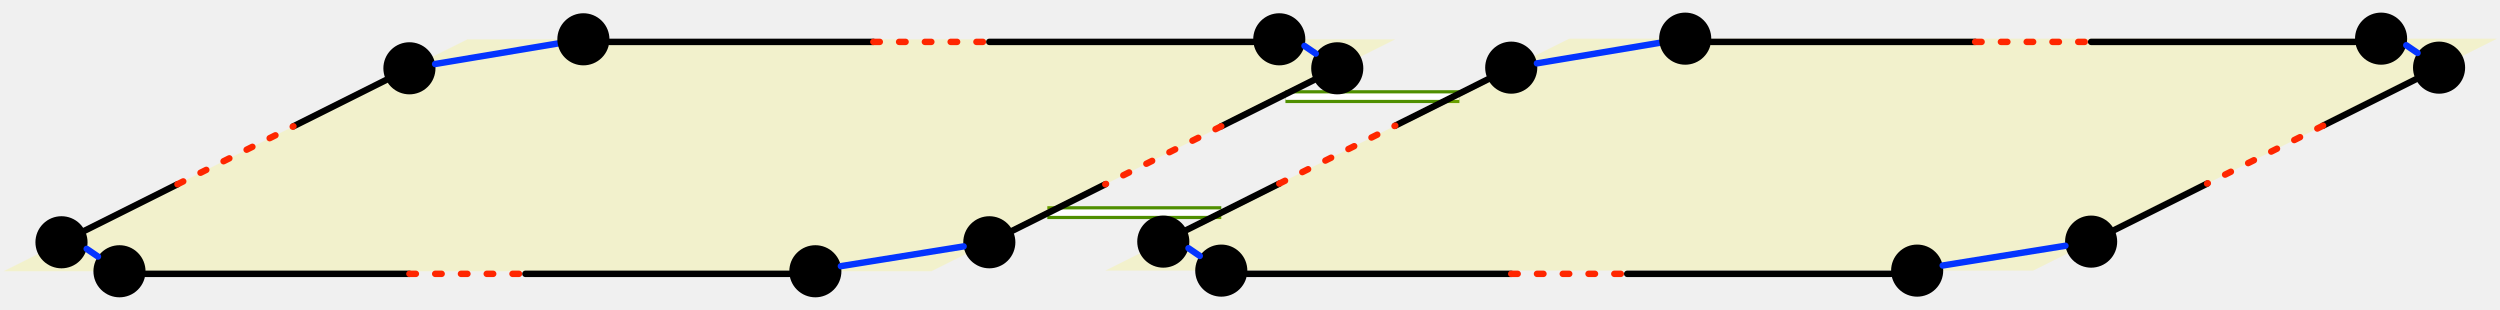
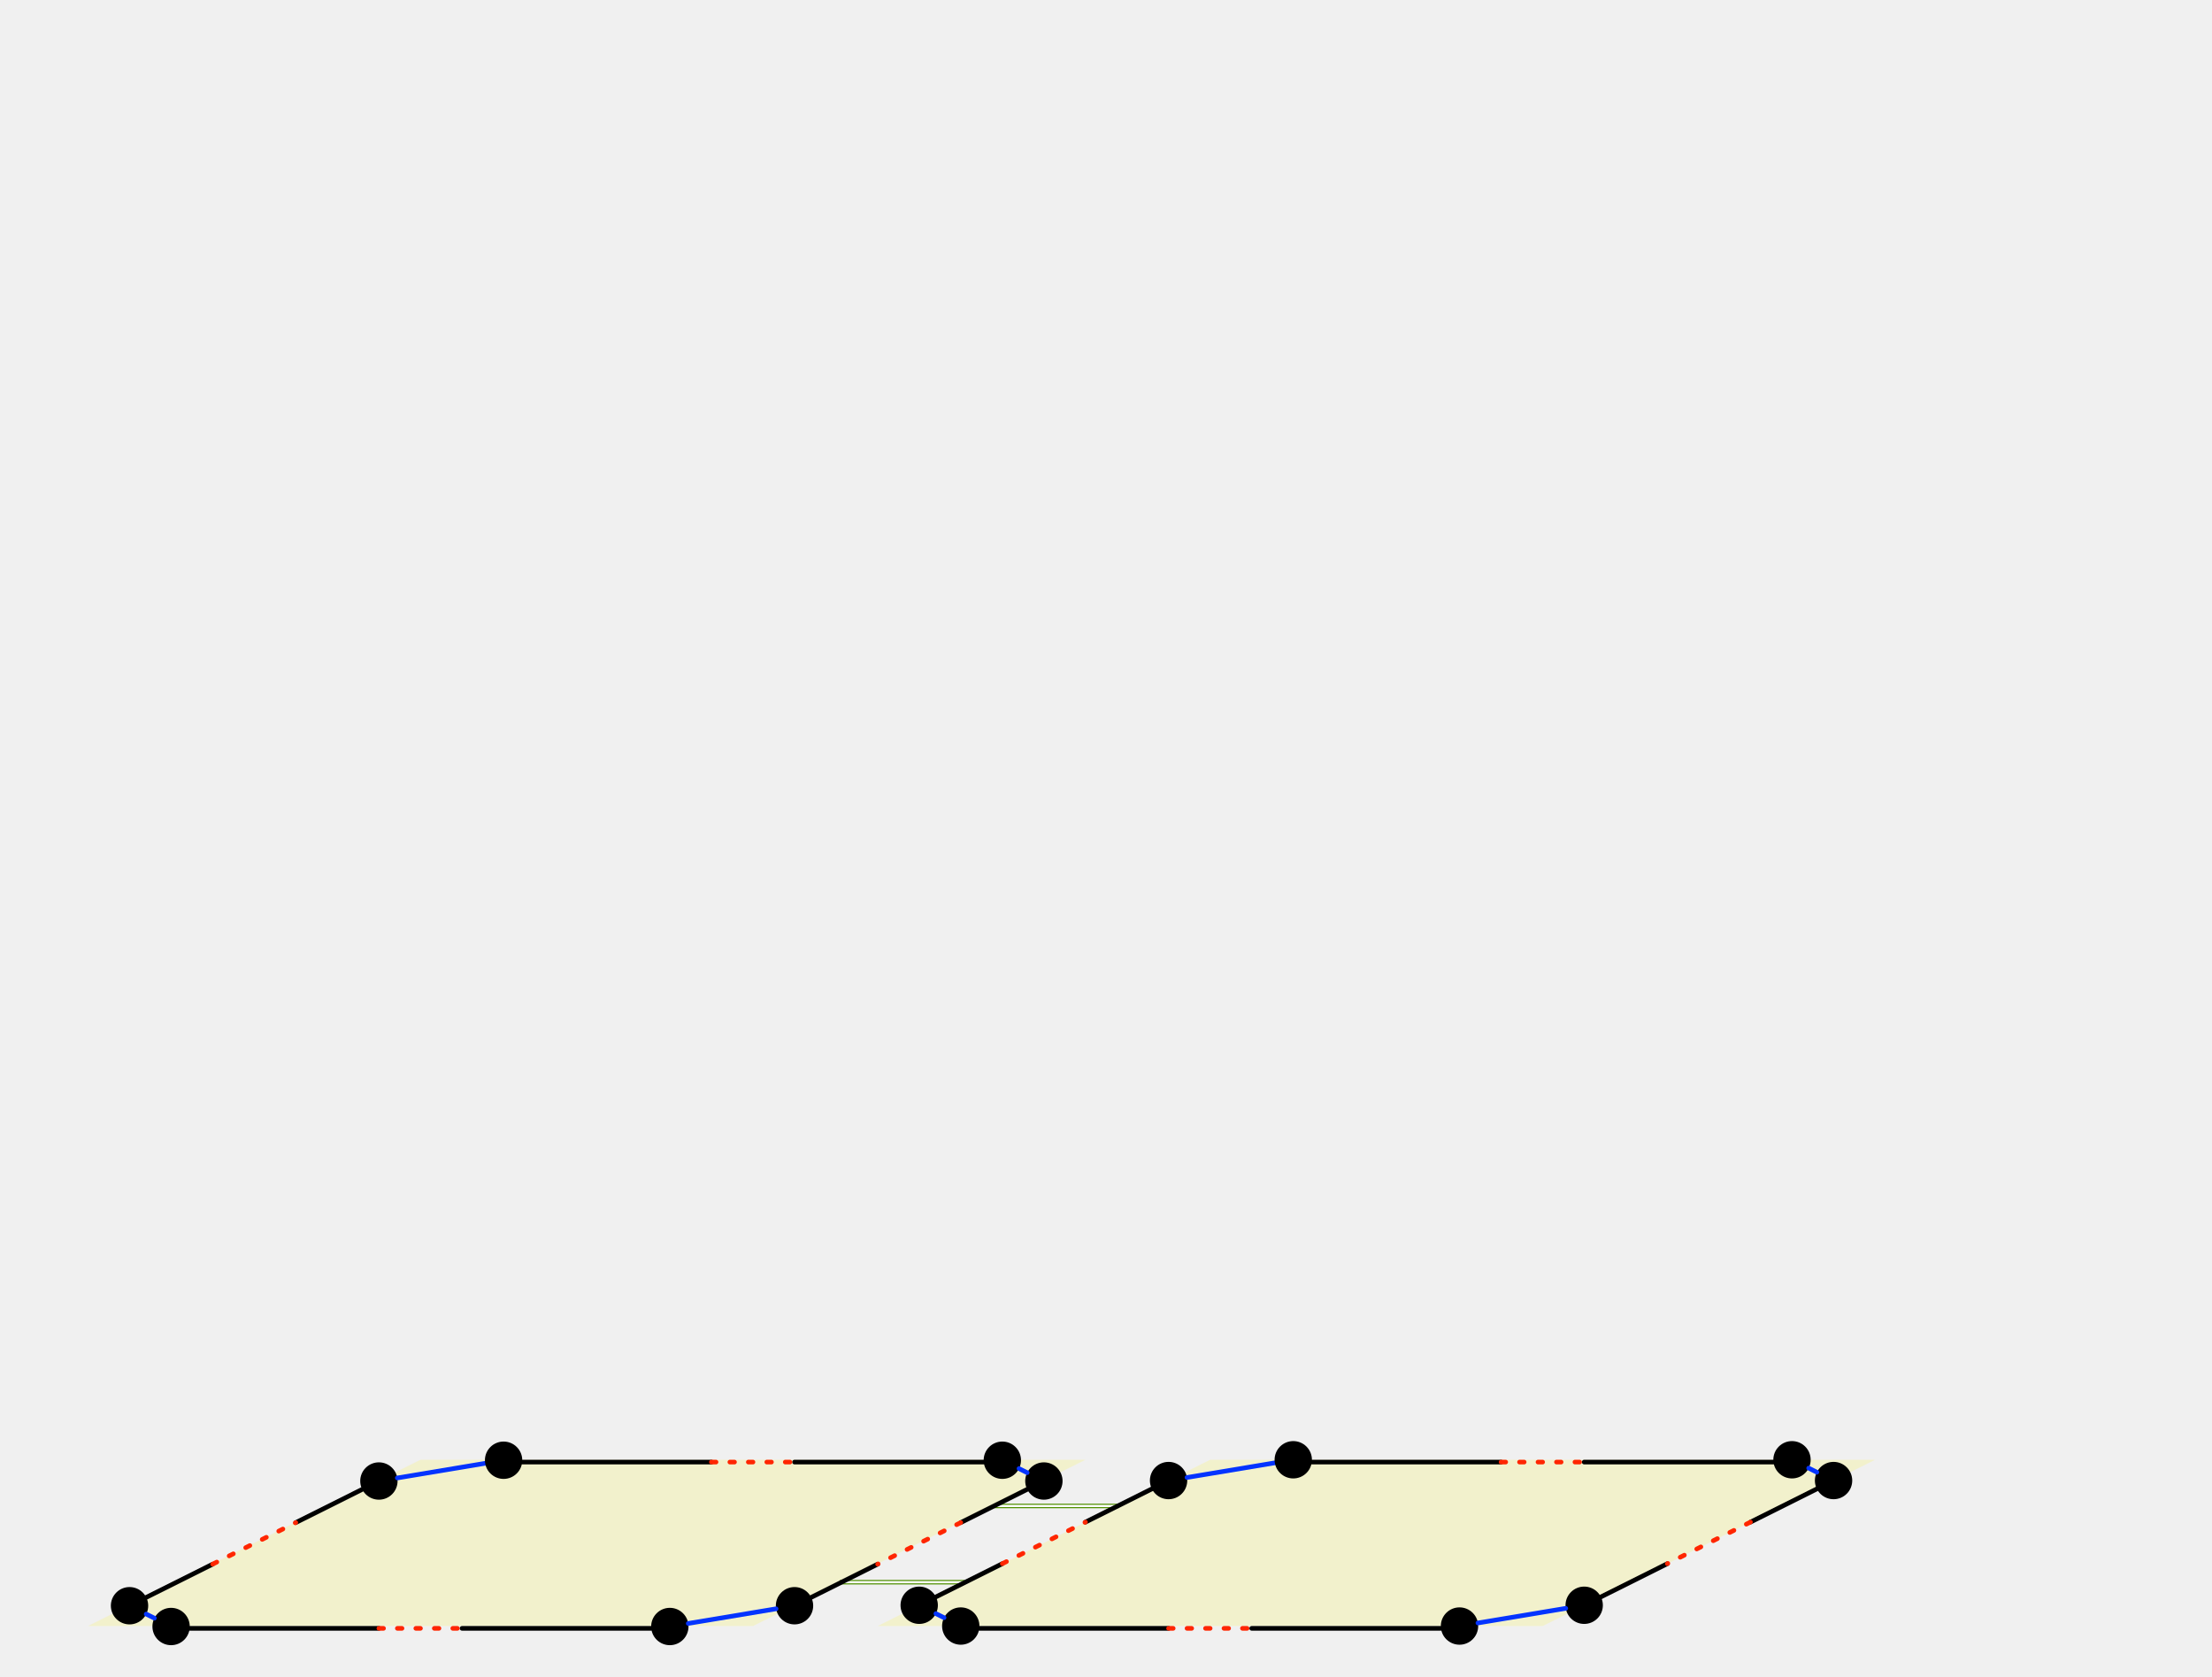
- <svg xmlns="http://www.w3.org/2000/svg" width="100%" height="100%" viewBox="0 0 388 48" version="1.1" xml:space="preserve" style="fill-rule:evenodd;clip-rule:evenodd;stroke-linejoin:round;stroke-miterlimit:10;">
-   <path d="M162.543,33L189.543,33" style="fill:none;stroke-width:2px;stroke:rgb(79,143,0);" />
-   <path d="M162.543,33L189.543,33" style="fill:none;stroke-width:1px;stroke:white;" />
-   <path d="M226.5,15L199.5,15" style="fill:none;stroke-width:2px;stroke:rgb(79,143,0);" />
-   <path d="M226.5,15L199.5,15" style="fill:none;stroke-width:1px;stroke:white;" />
-   <path d="M0.543,42.101L144.543,42.101L216.543,6.101L72.543,6.101L0.543,42.101Z" style="fill:rgb(255,251,0);fill-opacity:0.149;fill-rule:nonzero;" />
-   <path d="M21.049,44.606C19.665,45.99 17.422,45.99 16.038,44.606C14.654,43.222 14.654,40.979 16.038,39.595C17.422,38.211 19.665,38.211 21.049,39.595C22.433,40.979 22.433,43.222 21.049,44.606" style="fill:black;fill-rule:nonzero;stroke-width:1px;stroke-linecap:round;stroke:black;" />
-   <path d="M13.161,35.792L27.543,28.601" style="fill:none;stroke-width:1px;stroke-linecap:round;stroke:black;" />
-   <path d="M129.049,44.606C127.665,45.99 125.422,45.99 124.038,44.606C122.654,43.222 122.654,40.979 124.038,39.595C125.422,38.211 127.665,38.211 129.049,39.595C130.433,40.979 130.433,43.222 129.049,44.606" style="fill:black;fill-rule:nonzero;stroke-width:1px;stroke-linecap:round;stroke:black;" />
-   <path d="M66.049,13.106C64.665,14.49 62.422,14.49 61.038,13.106C59.654,11.722 59.654,9.479 61.038,8.095C62.422,6.711 64.665,6.711 66.049,8.095C67.433,9.479 67.433,11.722 66.049,13.106" style="fill:black;fill-rule:nonzero;stroke-width:1px;stroke-linecap:round;stroke:black;" />
-   <path d="M45.543,19.601L59.926,12.409" style="fill:none;stroke-width:1px;stroke-linecap:round;stroke:black;" />
-   <path d="M189.543,19.601L203.926,12.409" style="fill:none;stroke-width:1px;stroke-linecap:round;stroke:black;" />
-   <path d="M157.161,35.792L171.543,28.601" style="fill:none;stroke-width:1px;stroke-linecap:round;stroke:black;" />
-   <path d="M63.543,42.5L22.587,42.5" style="fill:none;stroke-width:1px;stroke-linecap:round;stroke:black;" />
-   <path d="M122.5,42.5L81.543,42.5" style="fill:none;stroke-width:1px;stroke-linecap:round;stroke:black;" />
-   <path d="M210.049,13.106C208.665,14.49 206.422,14.49 205.038,13.106C203.654,11.722 203.654,9.479 205.038,8.095C206.422,6.711 208.665,6.711 210.049,8.095C211.433,9.479 211.433,11.722 210.049,13.106" style="fill:black;fill-rule:nonzero;stroke-width:1px;stroke-linecap:round;stroke:black;" />
-   <path d="M156.049,40.106C154.665,41.49 152.422,41.49 151.038,40.106C149.654,38.722 149.654,36.479 151.038,35.095C152.422,33.711 154.665,33.711 156.049,35.095C157.433,36.479 157.433,38.722 156.049,40.106" style="fill:black;fill-rule:nonzero;stroke-width:1px;stroke-linecap:round;stroke:black;" />
-   <path d="M12.049,40.106C10.665,41.49 8.422,41.49 7.038,40.106C5.654,38.722 5.654,36.479 7.038,35.095C8.422,33.711 10.665,33.711 12.049,35.095C13.433,36.479 13.433,38.722 12.049,40.106" style="fill:black;fill-rule:nonzero;stroke-width:1px;stroke-linecap:round;stroke:black;" />
-   <path d="M189.543,19.601L171.543,28.601" style="fill:none;stroke-width:1px;stroke-linecap:round;stroke-dasharray:1,3;stroke:rgb(255,38,0);" />
-   <path d="M63.543,42.5L81.543,42.5" style="fill:none;stroke-width:1px;stroke-linecap:round;stroke-dasharray:1,3;stroke:rgb(255,38,0);" />
-   <path d="M27.543,28.601L45.543,19.601" style="fill:none;stroke-width:1px;stroke-linecap:round;stroke-dasharray:1,3;stroke:rgb(255,38,0);" />
-   <path d="M149.551,38.243L130.508,41.307" style="fill:none;stroke-width:1px;stroke-linecap:round;stroke:rgb(4,52,255);" />
-   <path d="M15.205,39.818L13.456,38.623" style="fill:none;stroke-width:1px;stroke-linecap:round;stroke:rgb(4,52,255);" />
-   <path d="M67.531,9.933L86.552,6.75" style="fill:none;stroke-width:1px;stroke-linecap:round;stroke:rgb(4,52,255);" />
-   <path d="M93.049,8.606C91.665,9.99 89.422,9.99 88.038,8.606C86.654,7.222 86.654,4.979 88.038,3.595C89.422,2.211 91.665,2.211 93.049,3.595C94.433,4.979 94.433,7.222 93.049,8.606" style="fill:black;fill-rule:nonzero;stroke-width:1px;stroke-linecap:round;stroke:black;" />
-   <path d="M201.049,8.606C199.665,9.99 197.422,9.99 196.038,8.606C194.654,7.222 194.654,4.979 196.038,3.595C197.422,2.211 199.665,2.211 201.049,3.595C202.433,4.979 202.433,7.222 201.049,8.606" style="fill:black;fill-rule:nonzero;stroke-width:1px;stroke-linecap:round;stroke:black;" />
-   <path d="M204.205,8.318L202.456,7.123" style="fill:none;stroke-width:1px;stroke-linecap:round;stroke:rgb(4,52,255);" />
-   <path d="M135.543,6.5L94.587,6.5" style="fill:none;stroke-width:1px;stroke-linecap:round;stroke:black;" />
-   <path d="M194.5,6.5L153.543,6.5" style="fill:none;stroke-width:1px;stroke-linecap:round;stroke:black;" />
-   <path d="M135.543,6.5L153.543,6.5" style="fill:none;stroke-width:1px;stroke-linecap:round;stroke-dasharray:1,3;stroke:rgb(255,38,0);" />
-   <path d="M171.543,42L315.543,42L387.543,6L243.543,6L171.543,42Z" style="fill:rgb(255,251,0);fill-opacity:0.149;fill-rule:nonzero;" />
-   <path d="M192.049,44.505C190.665,45.889 188.422,45.889 187.038,44.505C185.654,43.122 185.654,40.878 187.038,39.495C188.422,38.111 190.665,38.111 192.049,39.495C193.433,40.878 193.433,43.122 192.049,44.505" style="fill:black;fill-rule:nonzero;stroke-width:1px;stroke-linecap:round;stroke:black;" />
-   <path d="M184.161,35.691L198.543,28.5" style="fill:none;stroke-width:1px;stroke-linecap:round;stroke:black;" />
-   <path d="M300.049,44.505C298.665,45.889 296.422,45.889 295.038,44.505C293.654,43.122 293.654,40.878 295.038,39.495C296.422,38.111 298.665,38.111 300.049,39.495C301.433,40.878 301.433,43.122 300.049,44.505" style="fill:black;fill-rule:nonzero;stroke-width:1px;stroke-linecap:round;stroke:black;" />
-   <path d="M237.049,13.005C235.665,14.389 233.422,14.389 232.038,13.005C230.654,11.622 230.654,9.378 232.038,7.995C233.422,6.611 235.665,6.611 237.049,7.995C238.433,9.378 238.433,11.622 237.049,13.005" style="fill:black;fill-rule:nonzero;stroke-width:1px;stroke-linecap:round;stroke:black;" />
-   <path d="M216.543,19.5L230.926,12.309" style="fill:none;stroke-width:1px;stroke-linecap:round;stroke:black;" />
-   <path d="M360.543,19.5L374.926,12.309" style="fill:none;stroke-width:1px;stroke-linecap:round;stroke:black;" />
-   <path d="M328.161,35.691L342.543,28.5" style="fill:none;stroke-width:1px;stroke-linecap:round;stroke:black;" />
-   <path d="M234.543,42.5L193.587,42.5" style="fill:none;stroke-width:1px;stroke-linecap:round;stroke:black;" />
-   <path d="M293.5,42.5L252.543,42.5" style="fill:none;stroke-width:1px;stroke-linecap:round;stroke:black;" />
-   <path d="M381.049,13.005C379.665,14.389 377.422,14.389 376.038,13.005C374.654,11.622 374.654,9.378 376.038,7.995C377.422,6.611 379.665,6.611 381.049,7.995C382.433,9.378 382.433,11.622 381.049,13.005" style="fill:black;fill-rule:nonzero;stroke-width:1px;stroke-linecap:round;stroke:black;" />
-   <path d="M327.049,40.005C325.665,41.389 323.422,41.389 322.038,40.005C320.654,38.622 320.654,36.378 322.038,34.995C323.422,33.611 325.665,33.611 327.049,34.995C328.433,36.378 328.433,38.622 327.049,40.005" style="fill:black;fill-rule:nonzero;stroke-width:1px;stroke-linecap:round;stroke:black;" />
-   <path d="M183.049,40.005C181.665,41.389 179.422,41.389 178.038,40.005C176.654,38.622 176.654,36.378 178.038,34.995C179.422,33.611 181.665,33.611 183.049,34.995C184.433,36.378 184.433,38.622 183.049,40.005" style="fill:black;fill-rule:nonzero;stroke-width:1px;stroke-linecap:round;stroke:black;" />
-   <path d="M360.543,19.5L342.543,28.5" style="fill:none;stroke-width:1px;stroke-linecap:round;stroke-dasharray:1,3;stroke:rgb(255,38,0);" />
-   <path d="M234.543,42.5L252.543,42.5" style="fill:none;stroke-width:1px;stroke-linecap:round;stroke-dasharray:1,3;stroke:rgb(255,38,0);" />
-   <path d="M198.543,28.5L216.543,19.5" style="fill:none;stroke-width:1px;stroke-linecap:round;stroke-dasharray:1,3;stroke:rgb(255,38,0);" />
-   <path d="M320.551,38.142L301.508,41.206" style="fill:none;stroke-width:1px;stroke-linecap:round;stroke:rgb(4,52,255);" />
-   <path d="M186.205,39.718L184.456,38.522" style="fill:none;stroke-width:1px;stroke-linecap:round;stroke:rgb(4,52,255);" />
-   <path d="M238.531,9.832L257.552,6.649" style="fill:none;stroke-width:1px;stroke-linecap:round;stroke:rgb(4,52,255);" />
-   <path d="M264.049,8.505C262.665,9.889 260.422,9.889 259.038,8.505C257.654,7.122 257.654,4.878 259.038,3.495C260.422,2.111 262.665,2.111 264.049,3.495C265.433,4.878 265.433,7.122 264.049,8.505" style="fill:black;fill-rule:nonzero;stroke-width:1px;stroke-linecap:round;stroke:black;" />
-   <path d="M372.049,8.505C370.665,9.889 368.422,9.889 367.038,8.505C365.654,7.122 365.654,4.878 367.038,3.495C368.422,2.111 370.665,2.111 372.049,3.495C373.433,4.878 373.433,7.122 372.049,8.505" style="fill:black;fill-rule:nonzero;stroke-width:1px;stroke-linecap:round;stroke:black;" />
-   <path d="M375.205,8.218L373.456,7.022" style="fill:none;stroke-width:1px;stroke-linecap:round;stroke:rgb(4,52,255);" />
+ <svg xmlns="http://www.w3.org/2000/svg" width="100%" height="100%" viewBox="0 0 479 363" version="1.1" xml:space="preserve" style="fill-rule:evenodd;clip-rule:evenodd;stroke-linejoin:round;stroke-miterlimit:10;">
  <g id="Trimado">
-     <path d="M306.543,6.5L265.587,6.5" style="fill:none;stroke-width:1px;stroke-linecap:round;stroke:black;" />
-     <path d="M365.5,6.5L324.543,6.5" style="fill:none;stroke-width:1px;stroke-linecap:round;stroke:black;" />
-     <path d="M306.543,6.5L324.543,6.5" style="fill:none;stroke-width:1px;stroke-linecap:round;stroke-dasharray:1,3;stroke:rgb(255,38,0);" />
+     <g transform="matrix(2.72359,0,0,1,207.07,322.055)">
+       <path d="M12.913,4L3,4" style="fill:none;stroke-width:0.97px;stroke:rgb(79,143,0);" />
+     </g>
+     <g transform="matrix(2.72359,0,0,1,207.07,322.055)">
+       <g>
+         <path d="M12.913,4L3,4" style="fill:none;stroke-width:0.49px;stroke:white;" />
+       </g>
+     </g>
+   </g>
+   <g id="Trimado1" transform="matrix(1,0,0,1,-33.3753,16.5001)">
+     <g transform="matrix(2.72359,0,0,1,207.07,322.055)">
+       <path d="M12.913,4L3,4" style="fill:none;stroke-width:0.97px;stroke:rgb(79,143,0);" />
+     </g>
+     <g transform="matrix(2.72359,0,0,1,207.07,322.055)">
+       <g>
+         <path d="M12.913,4L3,4" style="fill:none;stroke-width:0.49px;stroke:white;" />
+       </g>
+     </g>
+   </g>
+   <g transform="matrix(1,0,0,1,4.04988,4.04988)">
+     <path d="M15,348L159,348L231,312L87,312L15,348Z" style="fill:rgb(255,251,0);fill-opacity:0.149;fill-rule:nonzero;" />
+   </g>
+   <g transform="matrix(1,0,0,1,4.04988,4.04988)">
+     <path d="M35.505,350.606C34.122,351.99 31.878,351.99 30.495,350.606C29.111,349.222 29.111,346.979 30.495,345.595C31.878,344.211 34.122,344.211 35.505,345.595C36.889,346.979 36.889,349.222 35.505,350.606" style="fill:black;fill-rule:nonzero;stroke-width:1px;stroke-linecap:round;stroke:black;" />
+   </g>
+   <g transform="matrix(1,0,0,1,4.04988,4.04988)">
+     <path d="M27.617,341.792L42,334.601" style="fill:none;stroke-width:1px;stroke-linecap:round;stroke:black;" />
+   </g>
+   <g transform="matrix(1,0,0,1,4.04988,4.04988)">
+     <path d="M143.505,350.606C142.122,351.99 139.878,351.99 138.495,350.606C137.111,349.222 137.111,346.979 138.495,345.595C139.878,344.211 142.122,344.211 143.505,345.595C144.889,346.979 144.889,349.222 143.505,350.606" style="fill:black;fill-rule:nonzero;stroke-width:1px;stroke-linecap:round;stroke:black;" />
+   </g>
+   <g transform="matrix(1,0,0,1,4.04988,4.04988)">
+     <path d="M80.505,319.106C79.122,320.49 76.878,320.49 75.495,319.106C74.111,317.722 74.111,315.479 75.495,314.095C76.878,312.711 79.122,312.711 80.505,314.095C81.889,315.479 81.889,317.722 80.505,319.106" style="fill:black;fill-rule:nonzero;stroke-width:1px;stroke-linecap:round;stroke:black;" />
+   </g>
+   <g transform="matrix(1,0,0,1,4.04988,4.04988)">
+     <path d="M60,325.601L74.383,318.409" style="fill:none;stroke-width:1px;stroke-linecap:round;stroke:black;" />
+   </g>
+   <g transform="matrix(1,0,0,1,4.04988,4.04988)">
+     <path d="M204,325.601L218.383,318.409" style="fill:none;stroke-width:1px;stroke-linecap:round;stroke:black;" />
+   </g>
+   <g transform="matrix(1,0,0,1,4.04988,4.04988)">
+     <path d="M171.617,341.792L186,334.601" style="fill:none;stroke-width:1px;stroke-linecap:round;stroke:black;" />
+   </g>
+   <g transform="matrix(1,0,0,1,4.04988,4.04988)">
+     <path d="M78,348.5L37.043,348.5" style="fill:none;stroke-width:1px;stroke-linecap:round;stroke:black;" />
+   </g>
+   <g transform="matrix(1,0,0,1,4.04988,4.04988)">
+     <path d="M136.957,348.5L96,348.5" style="fill:none;stroke-width:1px;stroke-linecap:round;stroke:black;" />
+   </g>
+   <g transform="matrix(1,0,0,1,4.04988,4.04988)">
+     <path d="M224.505,319.106C223.122,320.49 220.878,320.49 219.495,319.106C218.111,317.722 218.111,315.479 219.495,314.095C220.878,312.711 223.122,312.711 224.505,314.095C225.889,315.479 225.889,317.722 224.505,319.106" style="fill:black;fill-rule:nonzero;stroke-width:1px;stroke-linecap:round;stroke:black;" />
+   </g>
+   <g transform="matrix(1,0,0,1,4.04988,4.04988)">
+     <path d="M170.505,346.106C169.122,347.49 166.878,347.49 165.495,346.106C164.111,344.722 164.111,342.479 165.495,341.095C166.878,339.711 169.122,339.711 170.505,341.095C171.889,342.479 171.889,344.722 170.505,346.106" style="fill:black;fill-rule:nonzero;stroke-width:1px;stroke-linecap:round;stroke:black;" />
+   </g>
+   <g transform="matrix(1,0,0,1,4.04988,4.04988)">
+     <path d="M26.505,346.106C25.122,347.49 22.878,347.49 21.495,346.106C20.111,344.722 20.111,342.479 21.495,341.095C22.878,339.711 25.122,339.711 26.505,341.095C27.889,342.479 27.889,344.722 26.505,346.106" style="fill:black;fill-rule:nonzero;stroke-width:1px;stroke-linecap:round;stroke:black;" />
+   </g>
+   <g transform="matrix(1,0,0,1,4.04988,4.04988)">
+     <path d="M204,325.601L186,334.601" style="fill:none;stroke-width:1px;stroke-linecap:round;stroke-dasharray:1,3;stroke:rgb(255,38,0);" />
+   </g>
+   <g transform="matrix(1,0,0,1,4.04988,4.04988)">
+     <path d="M78,348.5L96,348.5" style="fill:none;stroke-width:1px;stroke-linecap:round;stroke-dasharray:1,3;stroke:rgb(255,38,0);" />
+   </g>
+   <g transform="matrix(1,0,0,1,4.04988,4.04988)">
+     <path d="M42,334.601L60,325.601" style="fill:none;stroke-width:1px;stroke-linecap:round;stroke-dasharray:1,3;stroke:rgb(255,38,0);" />
+   </g>
+   <g transform="matrix(1,0,0,1,4.04988,4.04988)">
+     <path d="M164.011,344.266L144.989,347.436" style="fill:none;stroke-width:1px;stroke-linecap:round;stroke:rgb(4,52,255);" />
+   </g>
+   <g transform="matrix(1,0,0,1,4.04988,4.04988)">
+     <path d="M29.383,346.292L27.617,345.409" style="fill:none;stroke-width:1px;stroke-linecap:round;stroke:rgb(4,52,255);" />
+   </g>
+   <g transform="matrix(1,0,0,1,4.04988,4.04988)">
+     <path d="M81.989,315.936L101.011,312.766" style="fill:none;stroke-width:1px;stroke-linecap:round;stroke:rgb(4,52,255);" />
+   </g>
+   <g transform="matrix(1,0,0,1,4.04988,4.04988)">
+     <path d="M107.506,314.606C106.122,315.99 103.878,315.99 102.495,314.606C101.111,313.222 101.111,310.979 102.495,309.595C103.878,308.211 106.122,308.211 107.506,309.595C108.889,310.979 108.889,313.222 107.506,314.606" style="fill:black;fill-rule:nonzero;stroke-width:1px;stroke-linecap:round;stroke:black;" />
+   </g>
+   <g transform="matrix(1,0,0,1,4.04988,4.04988)">
+     <path d="M215.505,314.606C214.122,315.99 211.878,315.99 210.495,314.606C209.111,313.222 209.111,310.979 210.495,309.595C211.878,308.211 214.122,308.211 215.505,309.595C216.889,310.979 216.889,313.222 215.505,314.606" style="fill:black;fill-rule:nonzero;stroke-width:1px;stroke-linecap:round;stroke:black;" />
+   </g>
+   <g transform="matrix(1,0,0,1,4.04988,4.04988)">
+     <path d="M218.383,314.792L216.617,313.909" style="fill:none;stroke-width:1px;stroke-linecap:round;stroke:rgb(4,52,255);" />
+   </g>
+   <g transform="matrix(1,0,0,1,4.04988,4.04988)">
+     <path d="M150,312.5L109.043,312.5" style="fill:none;stroke-width:1px;stroke-linecap:round;stroke:black;" />
+   </g>
+   <g transform="matrix(1,0,0,1,4.04988,4.04988)">
+     <path d="M208.957,312.5L168,312.5" style="fill:none;stroke-width:1px;stroke-linecap:round;stroke:black;" />
+   </g>
+   <g transform="matrix(1,0,0,1,4.04988,4.04988)">
+     <path d="M150,312.5L168,312.5" style="fill:none;stroke-width:1px;stroke-linecap:round;stroke-dasharray:1,3;stroke:rgb(255,38,0);" />
+   </g>
+   <g transform="matrix(1,0,0,1,4.04988,4.04988)">
+     <path d="M186,348L330,348L402,312L258,312L186,348Z" style="fill:rgb(255,251,0);fill-opacity:0.149;fill-rule:nonzero;" />
+   </g>
+   <g transform="matrix(1,0,0,1,4.04988,4.04988)">
+     <path d="M206.505,350.505C205.122,351.889 202.878,351.889 201.495,350.505C200.111,349.122 200.111,346.878 201.495,345.495C202.878,344.111 205.122,344.111 206.505,345.495C207.889,346.878 207.889,349.122 206.505,350.505" style="fill:black;fill-rule:nonzero;stroke-width:1px;stroke-linecap:round;stroke:black;" />
+   </g>
+   <g transform="matrix(1,0,0,1,4.04988,4.04988)">
+     <path d="M198.617,341.691L213,334.5" style="fill:none;stroke-width:1px;stroke-linecap:round;stroke:black;" />
+   </g>
+   <g transform="matrix(1,0,0,1,4.04988,4.04988)">
+     <path d="M314.506,350.505C313.122,351.889 310.878,351.889 309.494,350.505C308.111,349.122 308.111,346.878 309.494,345.495C310.878,344.111 313.122,344.111 314.506,345.495C315.889,346.878 315.889,349.122 314.506,350.505" style="fill:black;fill-rule:nonzero;stroke-width:1px;stroke-linecap:round;stroke:black;" />
+   </g>
+   <g transform="matrix(1,0,0,1,4.04988,4.04988)">
+     <path d="M251.505,319.005C250.122,320.389 247.878,320.389 246.495,319.005C245.111,317.622 245.111,315.378 246.495,313.995C247.878,312.611 250.122,312.611 251.505,313.995C252.889,315.378 252.889,317.622 251.505,319.005" style="fill:black;fill-rule:nonzero;stroke-width:1px;stroke-linecap:round;stroke:black;" />
+   </g>
+   <g transform="matrix(1,0,0,1,4.04988,4.04988)">
+     <path d="M231,325.5L245.383,318.309" style="fill:none;stroke-width:1px;stroke-linecap:round;stroke:black;" />
+   </g>
+   <g transform="matrix(1,0,0,1,4.04988,4.04988)">
+     <path d="M375,325.5L389.383,318.309" style="fill:none;stroke-width:1px;stroke-linecap:round;stroke:black;" />
+   </g>
+   <g transform="matrix(1,0,0,1,4.04988,4.04988)">
+     <path d="M342.617,341.691L357,334.5" style="fill:none;stroke-width:1px;stroke-linecap:round;stroke:black;" />
+   </g>
+   <g transform="matrix(1,0,0,1,4.04988,4.04988)">
+     <path d="M249,348.5L208.043,348.5" style="fill:none;stroke-width:1px;stroke-linecap:round;stroke:black;" />
+   </g>
+   <g transform="matrix(1,0,0,1,4.04988,4.04988)">
+     <path d="M307.957,348.5L267,348.5" style="fill:none;stroke-width:1px;stroke-linecap:round;stroke:black;" />
+   </g>
+   <g transform="matrix(1,0,0,1,4.04988,4.04988)">
+     <path d="M395.506,319.005C394.122,320.389 391.878,320.389 390.494,319.005C389.111,317.622 389.111,315.378 390.494,313.995C391.878,312.611 394.122,312.611 395.506,313.995C396.889,315.378 396.889,317.622 395.506,319.005" style="fill:black;fill-rule:nonzero;stroke-width:1px;stroke-linecap:round;stroke:black;" />
+   </g>
+   <g transform="matrix(1,0,0,1,4.04988,4.04988)">
+     <path d="M341.506,346.005C340.122,347.389 337.878,347.389 336.494,346.005C335.111,344.622 335.111,342.378 336.494,340.995C337.878,339.611 340.122,339.611 341.506,340.995C342.889,342.378 342.889,344.622 341.506,346.005" style="fill:black;fill-rule:nonzero;stroke-width:1px;stroke-linecap:round;stroke:black;" />
+   </g>
+   <g transform="matrix(1,0,0,1,4.04988,4.04988)">
+     <path d="M197.505,346.005C196.122,347.389 193.878,347.389 192.495,346.005C191.111,344.622 191.111,342.378 192.495,340.995C193.878,339.611 196.122,339.611 197.505,340.995C198.889,342.378 198.889,344.622 197.505,346.005" style="fill:black;fill-rule:nonzero;stroke-width:1px;stroke-linecap:round;stroke:black;" />
+   </g>
+   <g transform="matrix(1,0,0,1,4.04988,4.04988)">
+     <path d="M375,325.5L357,334.5" style="fill:none;stroke-width:1px;stroke-linecap:round;stroke-dasharray:1,3;stroke:rgb(255,38,0);" />
+   </g>
+   <g transform="matrix(1,0,0,1,4.04988,4.04988)">
+     <path d="M249,348.5L267,348.5" style="fill:none;stroke-width:1px;stroke-linecap:round;stroke-dasharray:1,3;stroke:rgb(255,38,0);" />
+   </g>
+   <g transform="matrix(1,0,0,1,4.04988,4.04988)">
+     <path d="M213,334.5L231,325.5" style="fill:none;stroke-width:1px;stroke-linecap:round;stroke-dasharray:1,3;stroke:rgb(255,38,0);" />
+   </g>
+   <g transform="matrix(1,0,0,1,4.04988,4.04988)">
+     <path d="M335.011,344.165L315.989,347.335" style="fill:none;stroke-width:1px;stroke-linecap:round;stroke:rgb(4,52,255);" />
+   </g>
+   <g transform="matrix(1,0,0,1,4.04988,4.04988)">
+     <path d="M200.383,346.191L198.617,345.309" style="fill:none;stroke-width:1px;stroke-linecap:round;stroke:rgb(4,52,255);" />
+   </g>
+   <g transform="matrix(1,0,0,1,4.04988,4.04988)">
+     <path d="M252.989,315.835L272.011,312.665" style="fill:none;stroke-width:1px;stroke-linecap:round;stroke:rgb(4,52,255);" />
+   </g>
+   <g transform="matrix(1,0,0,1,4.04988,4.04988)">
+     <path d="M278.506,314.505C277.122,315.889 274.878,315.889 273.494,314.505C272.111,313.122 272.111,310.878 273.494,309.495C274.878,308.111 277.122,308.111 278.506,309.495C279.889,310.878 279.889,313.122 278.506,314.505" style="fill:black;fill-rule:nonzero;stroke-width:1px;stroke-linecap:round;stroke:black;" />
+   </g>
+   <g transform="matrix(1,0,0,1,4.04988,4.04988)">
+     <path d="M386.506,314.505C385.122,315.889 382.878,315.889 381.494,314.505C380.111,313.122 380.111,310.878 381.494,309.495C382.878,308.111 385.122,308.111 386.506,309.495C387.889,310.878 387.889,313.122 386.506,314.505" style="fill:black;fill-rule:nonzero;stroke-width:1px;stroke-linecap:round;stroke:black;" />
+   </g>
+   <g transform="matrix(1,0,0,1,4.04988,4.04988)">
+     <path d="M389.383,314.691L387.617,313.809" style="fill:none;stroke-width:1px;stroke-linecap:round;stroke:rgb(4,52,255);" />
+   </g>
+   <g transform="matrix(1,0,0,1,4.04988,4.04988)">
+     <path d="M321,312.5L280.043,312.5" style="fill:none;stroke-width:1px;stroke-linecap:round;stroke:black;" />
+   </g>
+   <g transform="matrix(1,0,0,1,4.04988,4.04988)">
+     <path d="M379.957,312.5L339,312.5" style="fill:none;stroke-width:1px;stroke-linecap:round;stroke:black;" />
+   </g>
+   <g transform="matrix(1,0,0,1,4.04988,4.04988)">
+     <path d="M321,312.5L339,312.5" style="fill:none;stroke-width:1px;stroke-linecap:round;stroke-dasharray:1,3;stroke:rgb(255,38,0);" />
  </g>
</svg>
